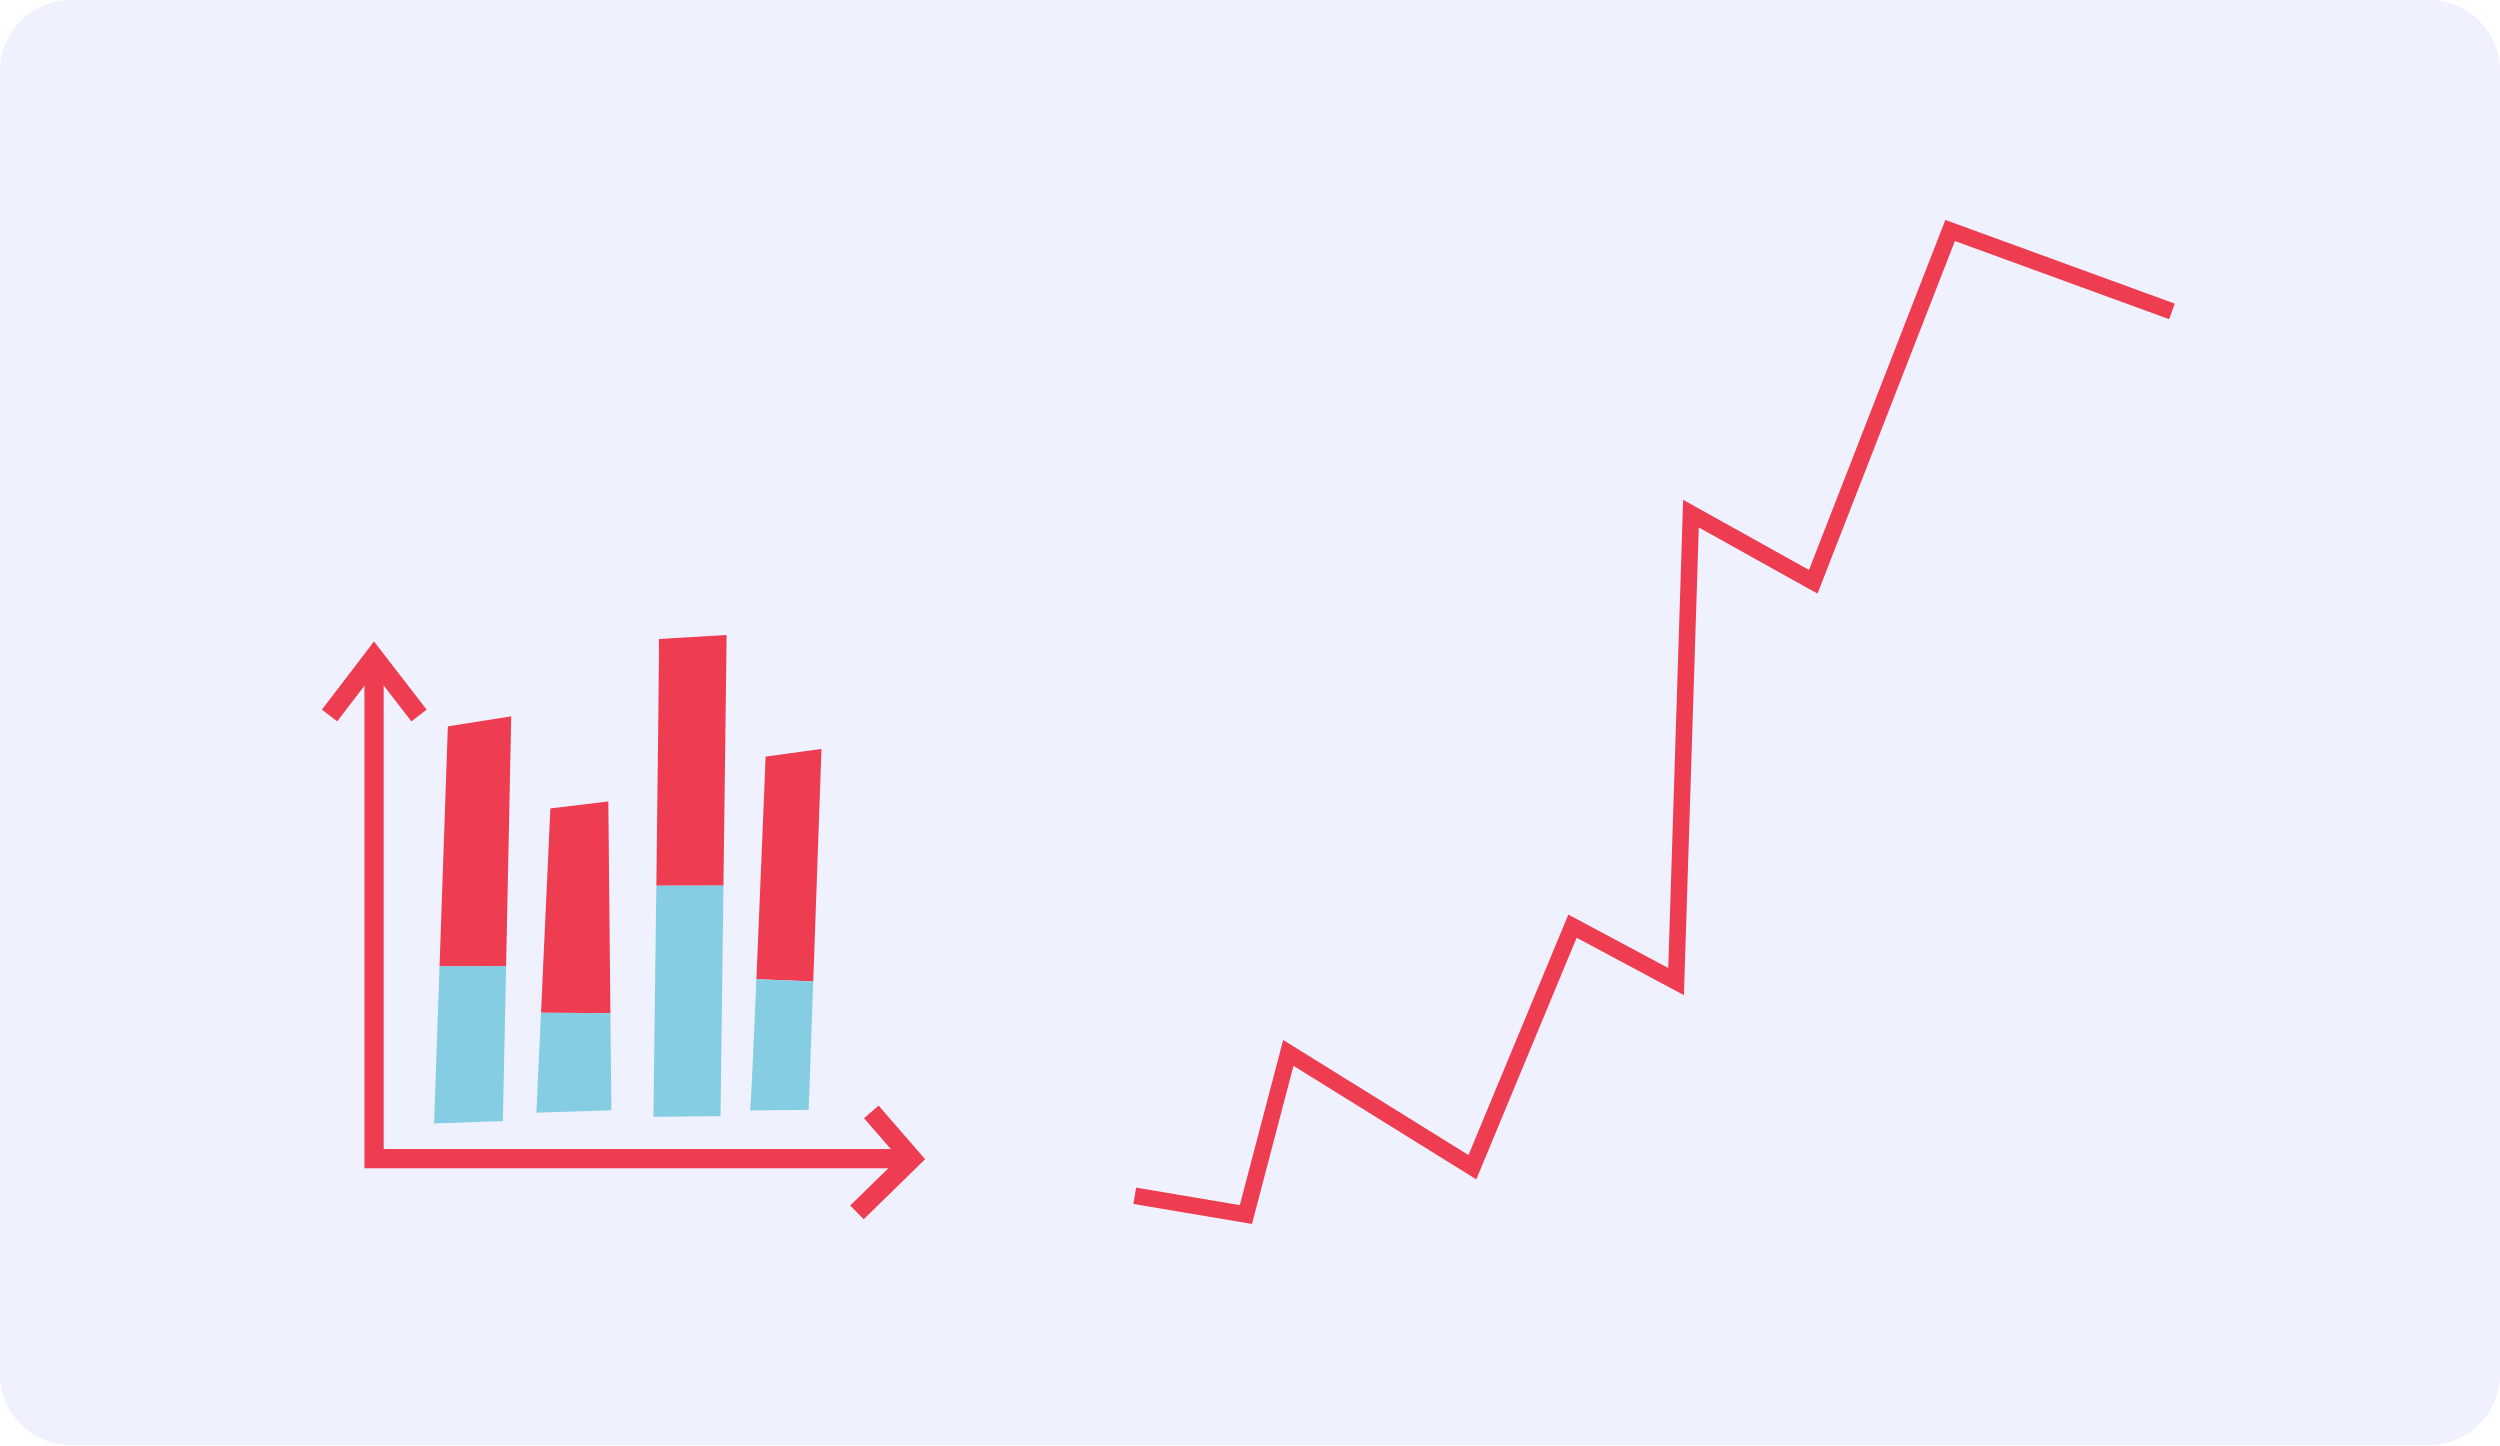
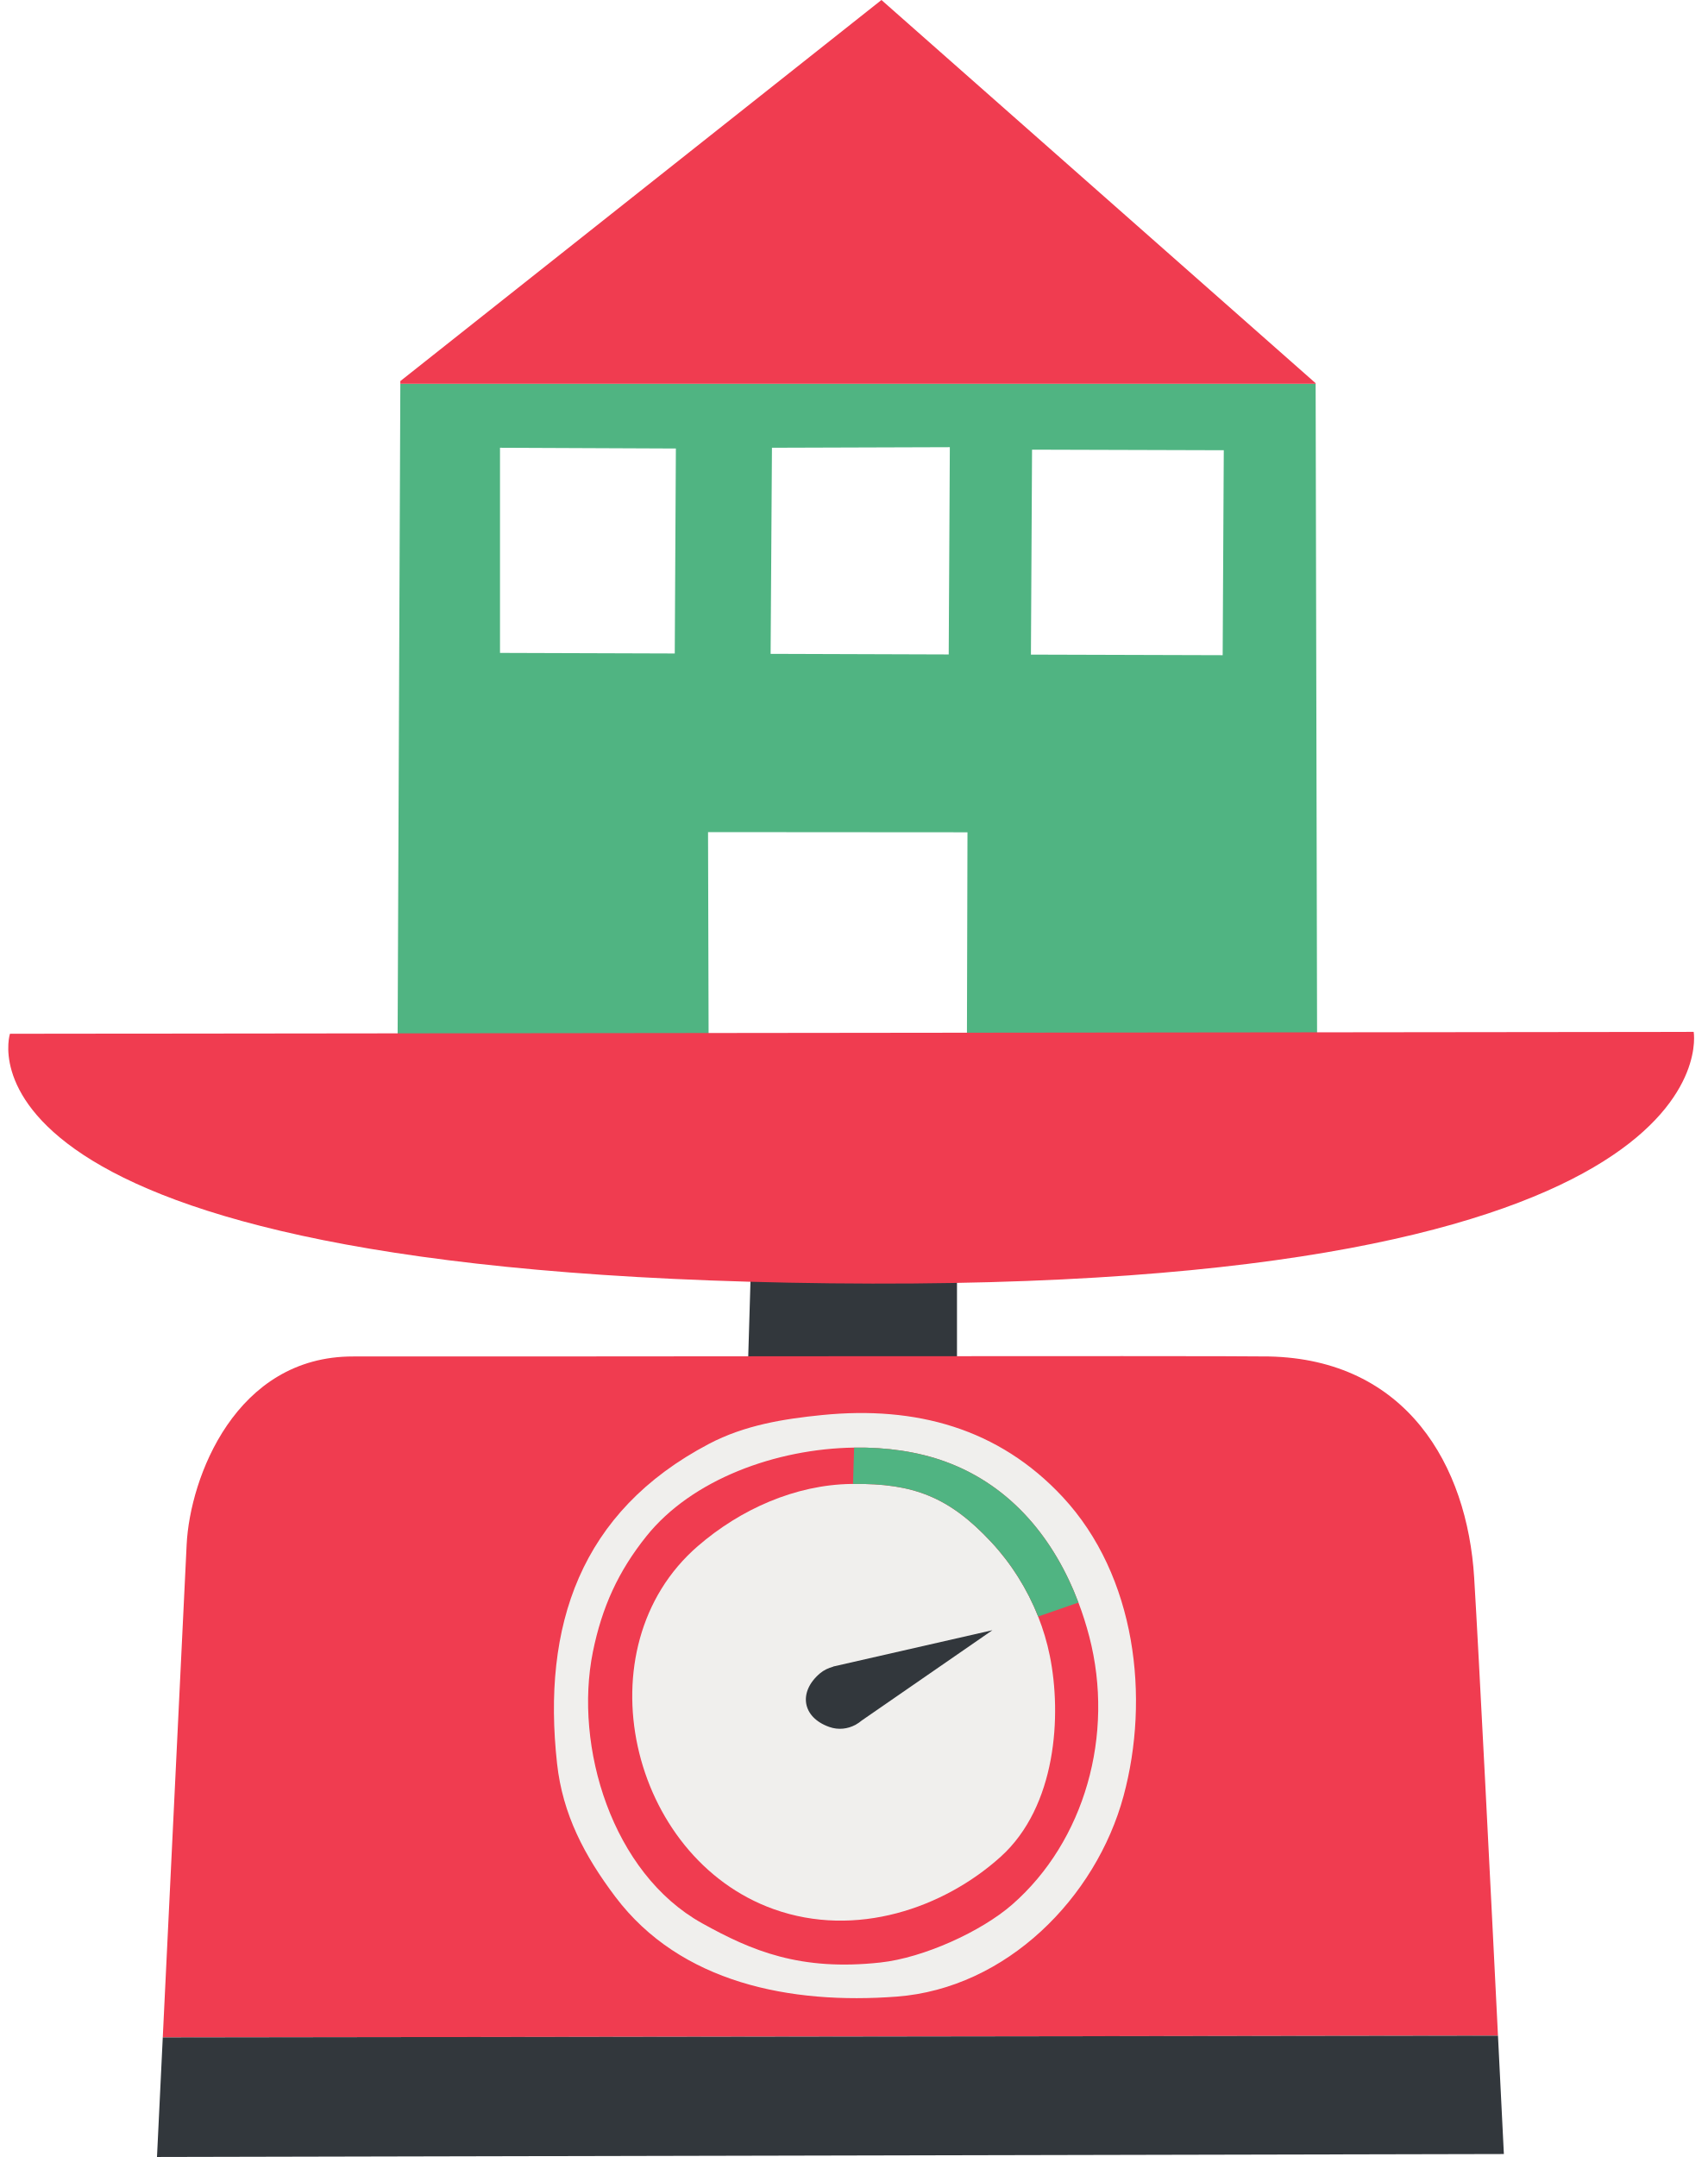
- <svg xmlns="http://www.w3.org/2000/svg" width="282px" height="163px" viewBox="0 0 282 163" version="1.1">
-   <g id="Hub" stroke="none" stroke-width="1" fill="none" fill-rule="evenodd">
-     <g id="Hub-Desktop-Rewards-Copy" transform="translate(-585, -404)">
+ <svg xmlns="http://www.w3.org/2000/svg" width="95px" height="120px" viewBox="0 0 95 120" version="1.1">
+   <g id="Rewards" stroke="none" stroke-width="1" fill="none" fill-rule="evenodd">
+     <g id="Hub-Desktop-Rewards-Copy" transform="translate(-682, -410)" fill-rule="nonzero">
      <g id="Content" transform="translate(104, 275)">
        <g id="Group-5" transform="translate(377, 48)">
-           <g id="Group-6" transform="translate(104, 81)">
-             <rect id="Rectangle" fill="#EFF1FF" x="0" y="0" width="282" height="163" rx="8" />
-             <g id="Group-2" transform="translate(37, 26)">
-               <polyline id="Path" stroke="#EE3C50" stroke-width="1.865" transform="translate(149.5, 55.5) scale(1, -1) translate(-149.5, -55.5) " points="91 2.114 103.538 0 108.325 18.231 129.086 5.338 140.378 32.529 152.061 26.277 153.74 79.061 167.535 71.374 182.975 111 208 101.872" />
-               <g id="Group" transform="translate(0, 45)">
-                 <polyline id="Path" stroke="#EE3C50" stroke-width="2.173" points="10.264 9.709 5.193 3.137 0.175 9.709" />
-                 <polyline id="Path" stroke="#EE3C50" stroke-width="2.173" points="59.666 65.757 65.862 59.697 61.285 54.423" />
-                 <polyline id="Path" stroke="#EE3C50" stroke-width="2.173" points="5.193 3.137 5.193 59.697 65.862 59.697" />
-                 <g id="XMLID_67_" transform="translate(11.6875, 0)" fill-rule="nonzero">
-                   <g id="Group">
-                     <polygon id="Path" fill="#EE3C50" points="8.979 9.799 8.399 37.977 0.893 38.008 1.832 10.932" />
-                     <path d="M33.276,0.626 L32.917,28.896 L25.348,28.909 C25.516,15.492 25.673,1.771 25.64,1.078 L33.276,0.626 Z" id="Path" fill="#EE3C50" />
-                     <polygon id="Path" fill="#EE3C50" points="19.932 19.398 20.166 43.283 12.339 43.238 13.395 20.193" />
-                     <path d="M43.977,13.478 L43.045,39.71 L36.636,39.453 C37.122,28.092 37.673,14.341 37.673,14.341 L43.977,13.478 Z" id="Path" fill="#EE3C50" />
-                     <polygon id="Path" fill="#84CDE2" points="8.399 37.977 8.036 55.457 0.274 55.726 0.893 38.008" />
-                     <path d="M43.045,39.71 L42.529,54.195 L35.926,54.251 C36.006,53.723 36.312,47.131 36.636,39.453 L43.045,39.71 Z" id="Path" fill="#84CDE2" />
-                     <path d="M32.917,28.897 L32.586,54.904 L25.017,54.974 C25.017,54.974 25.184,42.089 25.348,28.909 L32.917,28.897 Z" id="Path" fill="#84CDE2" />
-                     <polygon id="Path" fill="#84CDE2" points="20.166 43.283 20.276 54.237 11.817 54.513 12.339 43.238" />
-                   </g>
-                 </g>
+           <g id="Rewards-02" transform="translate(201, 87)">
+             <g id="XMLID_82_" transform="translate(41.01266, 70.63291)" fill="#32373C">
+               <polygon id="Path" points="12.238 0.129 12.238 6.509 0.582 6.16 0.756 0.362" />
+             </g>
+             <g id="XMLID_81_" transform="translate(22.02532, 0)">
+               <g id="Group">
+                 <path d="M17.373,46.293 L17.411,60.089 L0.09,60.099 L0.251,21.351 L51.182,21.351 L51.268,60.249 L31.772,60.228 L31.809,46.303 L17.373,46.293 Z M46.009,36.45 L46.071,25.048 L35.402,25.016 L35.34,36.418 L46.009,36.45 Z M30.765,36.409 L30.827,24.878 L20.929,24.91 L20.855,36.376 L30.765,36.409 Z M15.521,36.355 L15.583,24.952 L5.797,24.91 L5.797,36.323 L15.521,36.355 Z" id="Shape" fill="#50B482" />
+                 <polygon id="Path" fill="#F03C50" points="51.182 21.319 51.182 21.351 0.251 21.351 0.251 21.201 27.022 0" />
              </g>
            </g>
+             <g id="XMLID_80_" transform="translate(8.35443, 75.18987)">
+               <g id="Group">
+                 <path d="M2.032,10.731 C2.215,7.028 4.747,0.256 11.305,0.274 C17.281,0.29 59.833,0.224 62.243,0.274 C69.893,0.43 73.294,6.316 73.675,12.589 C73.934,16.828 74.598,29.98 74.999,38.061 L0.703,38.158 C1.144,29.017 1.9,13.402 2.032,10.731 Z" id="Path" fill="#F03C50" />
+                 <path d="M75.327,44.645 L0.381,44.809 C0.381,44.809 0.513,42.08 0.703,38.157 L74.999,38.06 C75.192,41.935 75.327,44.645 75.327,44.645 Z" id="Path" fill="#32373C" />
+               </g>
+             </g>
+             <g id="XMLID_79_" transform="translate(30.37975, 78.22785)">
+               <g id="Group">
+                 <path d="M25.303,25.068 C22.133,27.925 17.247,29.619 12.675,27.985 C4.64,25.114 1.931,13.428 8.449,7.788 C10.829,5.727 13.884,4.377 16.977,4.328 C17.013,4.328 17.049,4.325 17.085,4.328 C20.425,4.287 22.43,5.043 24.774,7.56 C25.886,8.752 26.779,10.17 27.386,11.704 C27.665,12.408 27.885,13.139 28.035,13.884 C28.709,17.199 28.405,22.267 25.303,25.068 Z" id="Path" fill="#F0EFED" />
+                 <path d="M17.146,2.306 C12.797,2.371 8.12,4.076 5.589,7.236 C4.023,9.191 3.117,11.177 2.61,13.673 C1.547,18.933 3.674,25.983 8.687,28.768 C11.458,30.309 14.146,31.438 18.608,30.952 C21.008,30.692 24.223,29.231 25.946,27.725 C29.968,24.206 31.656,18.289 30.232,12.819 C30.065,12.18 29.865,11.546 29.629,10.927 C28.328,7.483 25.955,4.45 22.23,3.089 C20.712,2.533 18.957,2.277 17.146,2.306 Z M28.748,5.048 C32.85,9.453 33.613,16.242 32.138,21.693 C30.605,27.35 25.625,32.389 19.511,32.85 C13.614,33.296 7.482,32.095 3.864,27.301 C2.134,25.006 0.929,22.705 0.618,19.89 C-0.229,12.226 1.896,5.872 9.065,2.101 C11.061,1.05 13.243,0.708 15.371,0.494 C20.563,-0.023 25.181,1.221 28.748,5.048 Z" id="Shape" fill="#F0EFED" />
+                 <path d="M22.23,3.088 C25.956,4.449 28.329,7.482 29.629,10.926 L27.387,11.704 C26.779,10.17 25.886,8.752 24.775,7.56 C22.431,5.043 20.426,4.287 17.086,4.328 L17.146,2.305 C18.957,2.277 20.712,2.533 22.23,3.088 Z" id="Path" fill="#50B482" />
+               </g>
+             </g>
+             <path d="M0.554,57.511 C0.554,57.511 -3.781,70.843 46.208,71.395 C96.851,71.954 94.243,57.406 94.243,57.406 L0.554,57.511 Z" id="Path" fill="#F03C50" />
+             <path d="M47.629,95.94 C47.741,95.877 47.848,95.804 47.946,95.72 L55.222,90.693 L46.366,92.713 L46.369,92.719 C46.094,92.794 45.835,92.917 45.627,93.093 C44.411,94.126 44.625,95.539 46.145,96.075 C46.654,96.255 47.167,96.186 47.593,95.961 L47.594,95.964 L47.629,95.94 Z" id="Path" fill="#32373C" />
          </g>
        </g>
      </g>
    </g>
  </g>
</svg>
